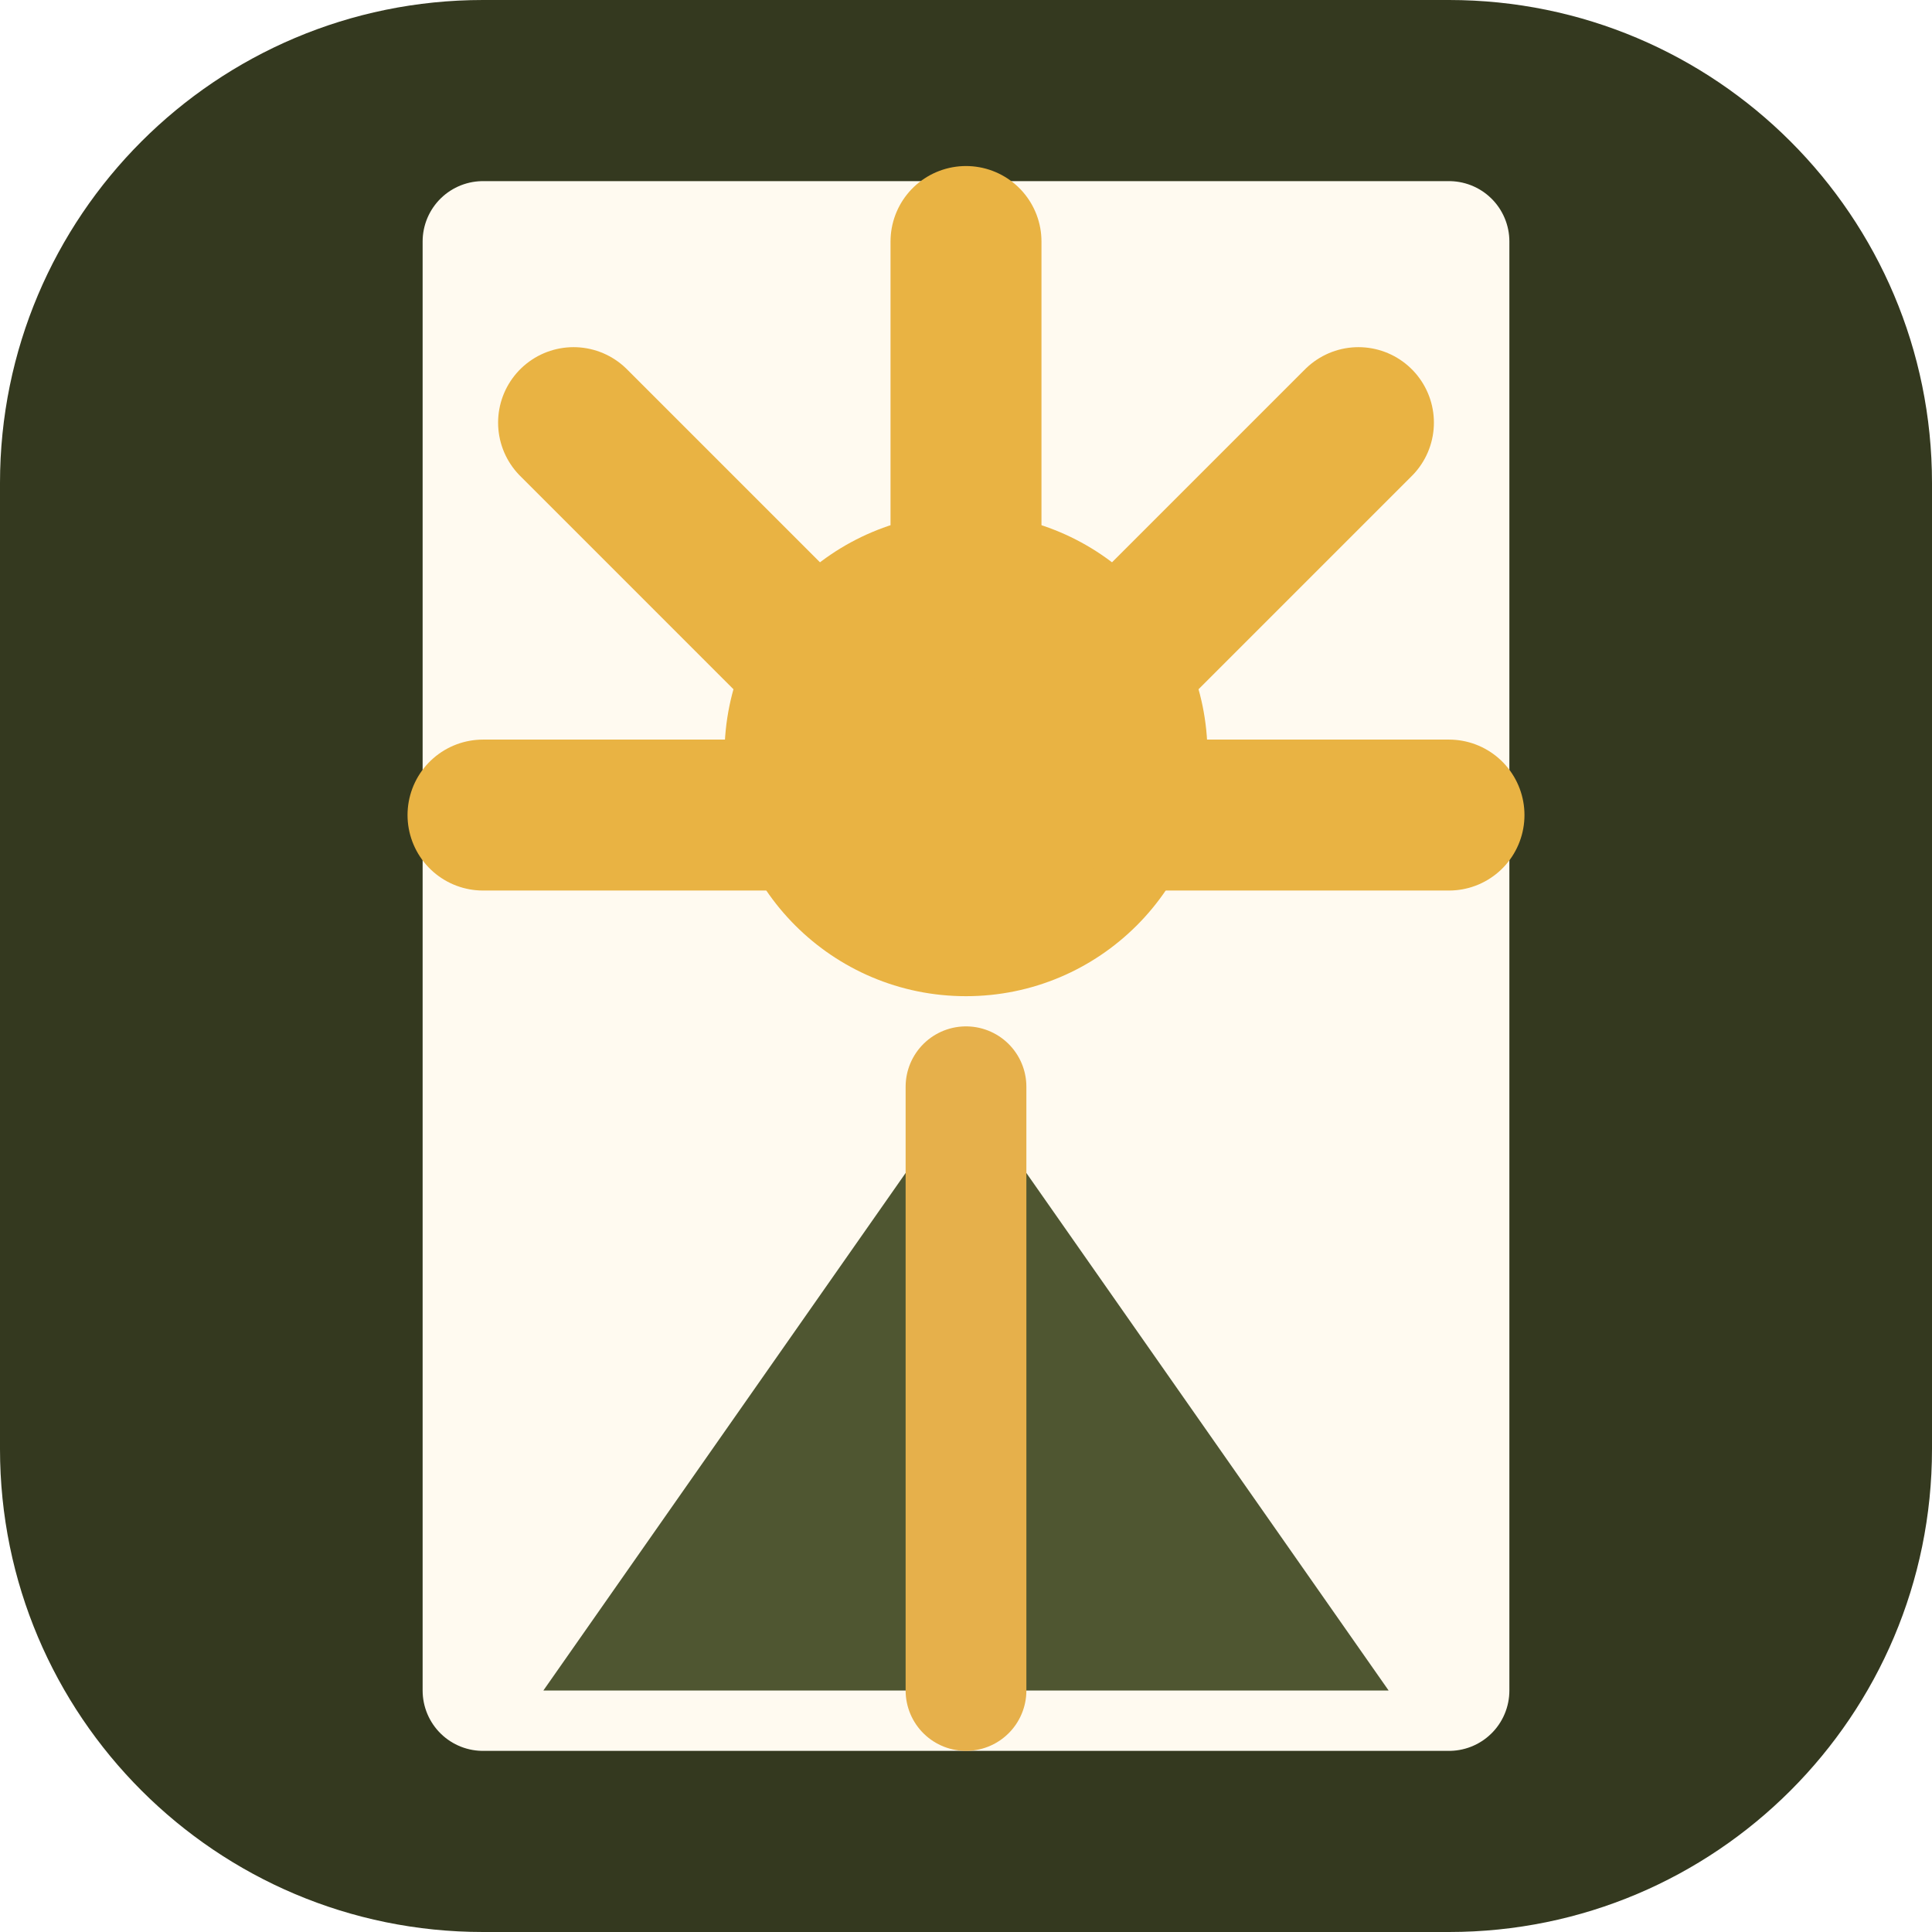
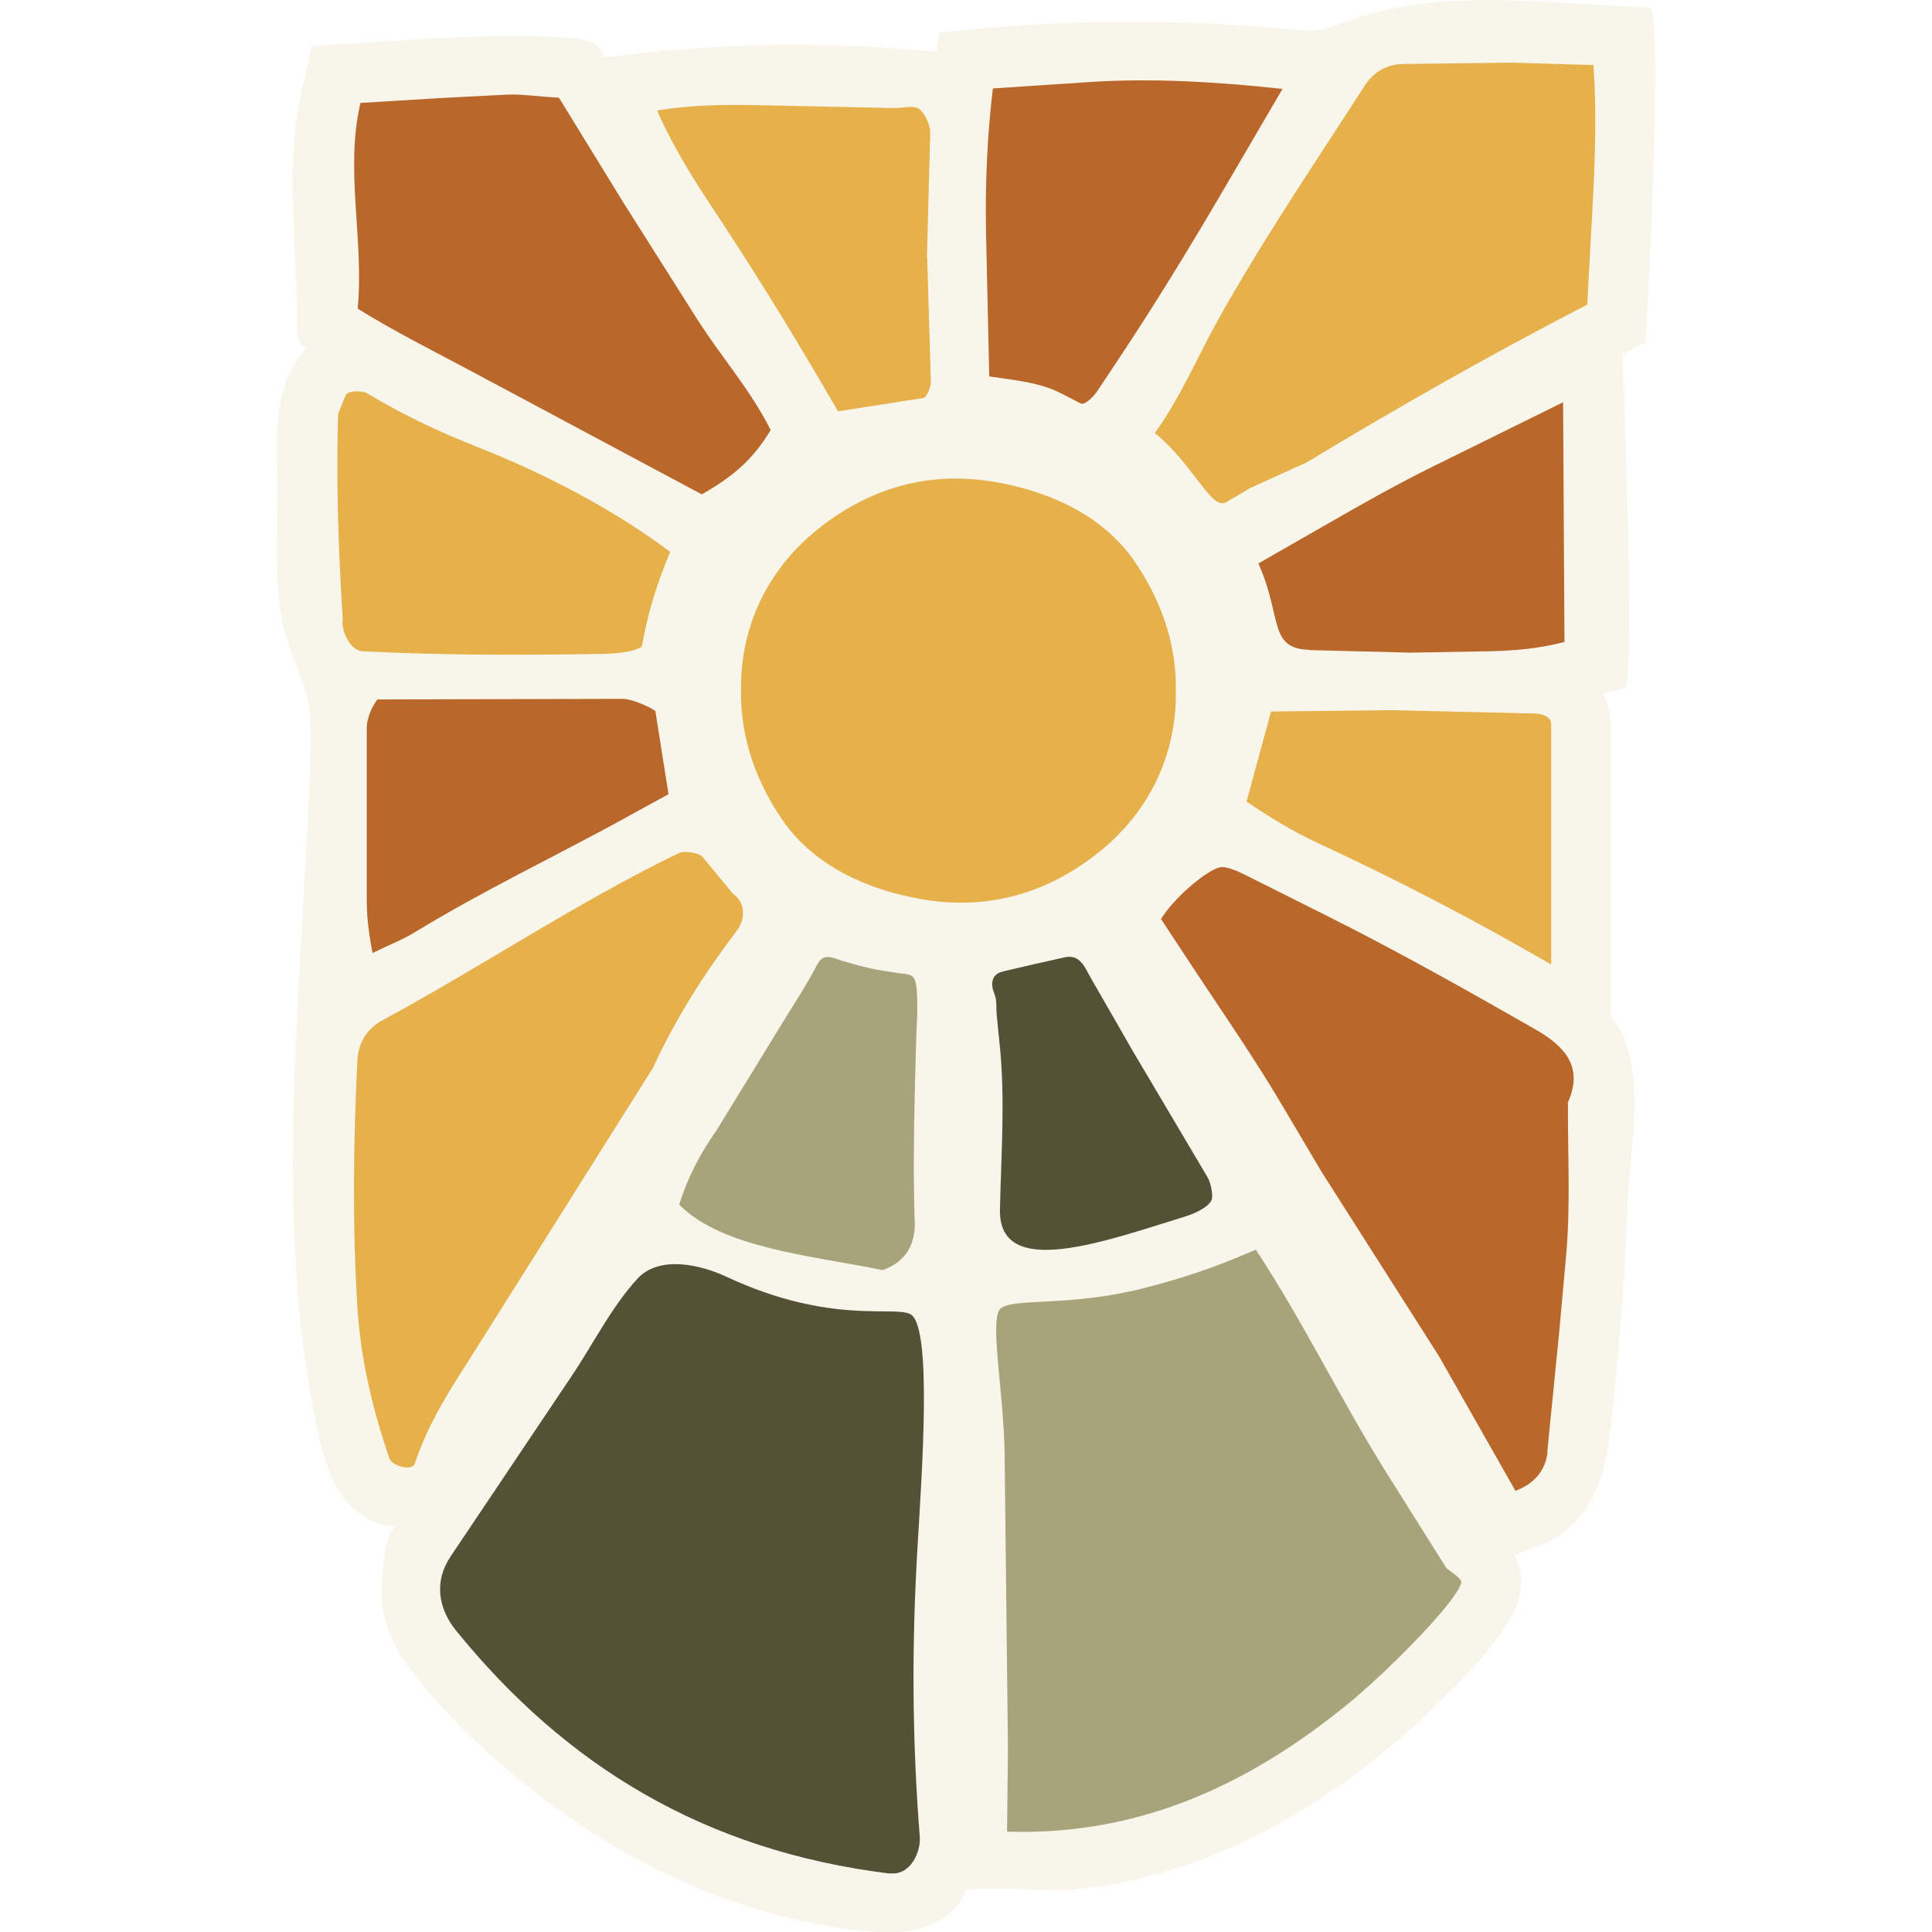
- <svg xmlns="http://www.w3.org/2000/svg" viewBox="0 0 64 64" role="img" aria-label="Aurora Residence">
-   <rect width="64" height="64" rx="16" fill="#34391f" />
-   <path d="M16 8h32v48H16z" fill="#fffaf0" />
-   <path d="M16 8h32v48H16z" fill="none" stroke="#fffaf0" stroke-width="4" stroke-linejoin="round" />
-   <circle cx="32" cy="25" r="8" fill="#e9b343" />
-   <path d="M32 8v12M19 14l8 8M45 14l-8 8M16 27h10M48 27H38" stroke="#e9b343" stroke-width="5" stroke-linecap="round" />
-   <path d="M18 56l14-20 14 20" fill="#4f5631" />
-   <path d="M32 36v20" stroke="#e6b04b" stroke-width="4" stroke-linecap="round" />
+ <svg xmlns="http://www.w3.org/2000/svg" id="Layer_1" version="1.1" viewBox="0 0 128 128">
+   <defs>
+     <style>
+       .st0 {
+         fill: #f8f5eb;
+       }
+ 
+       .st1 {
+         fill: #555136;
+       }
+ 
+       .st2 {
+         fill: #b9672a;
+       }
+ 
+       .st3 {
+         fill: #e6b04a;
+       }
+ 
+       .st4 {
+         fill: #a7a37b;
+       }
+     </style>
+   </defs>
+   <path class="st0" d="M109.65,4.03c-.03-2.13-.14-3.55-.4-3.55-6.4-.19-13.62-1.34-19.72.84-.71.25-1.41.55-2.15.65-.69.09-1.38.02-2.07-.04-7.67-.71-15.41-.64-23.06.23-.08.43-.16.85-.23,1.27-7.31-.71-14.7-.59-21.99.38-.14-.96-1.37-1.26-2.34-1.32-5.67-.33-11.36.23-17.02.57l-.67,2.88c-1.16,5-.28,10.58-.33,15.68,0,.58.12,1.32.69,1.43-2.13,2.12-2.1,5.49-2,8.27.13,3.62-.42,7.73.69,11.22.37,1.17.95,2.28,1.25,3.48.34,1.34.3,2.75.26,4.13-.44,14.54-2.62,30.33.49,44.66.32,1.47.7,2.96,1.55,4.2s2.26,2.18,3.76,2.1c-1.05.07-1.13,4.48-1.05,5.15.21,1.82,1.01,3.23,2.11,4.64,2.35,3.03,5.3,5.74,8.33,8.07,6.25,4.81,13.69,8.16,21.58,8.97,1.28.13,2.61.16,3.84-.23s2.37-1.25,2.81-2.46c.09-.26,6.25.03,7.14-.06,2.43-.24,4.85-.76,7.17-1.53,5.23-1.73,9.97-4.7,14.17-8.23.07-.06,7.36-6.26,8.19-9.56.26-1.01.15-1.96-.32-2.85l1.4-.51c3.55-1.28,4.55-4.3,4.96-7.77.58-4.93.95-9.87,1.13-14.82.14-3.79,1.46-9.42-1.09-12.63v-19.24c0-.21-.04-1.12-.53-2.09l1.42-.38c.81-.22-.11-20.43-.12-22.1.5-.27.99-.53,1.5-.79.12-1.37.72-12.72.66-18.64h0Z" />
+   <path class="st1" d="M58.96,124.13c-12.3-1.51-21.51-7.17-28.76-16.12-1.18-1.47-1.44-3.25-.36-4.87l7.99-11.91c1.46-2.16,2.61-4.53,4.37-6.48,1.45-1.62,4.21-.96,5.91-.17,6.97,3.26,11.21,1.87,12.24,2.51,1.43.89.71,10.72.45,15.21-.4,6.57-.38,12.84.14,19.42.07.87-.56,2.57-2,2.39h0Z" />
+   <path class="st4" d="M89.93,112.37c-6.6,5.55-14.07,9.28-23.21,8.98l.06-5.51-.22-19.44c-.05-4.26-1.08-9.18-.22-9.75.95-.65,4.62-.09,9.33-1.28,2.61-.66,4.83-1.39,7.53-2.58,3.24,4.93,5.66,10.03,8.73,14.9l3.89,6.19c.25.23,1.06.7.99.99-.32,1.25-4.62,5.58-6.9,7.5h0Z" />
+   <path class="st2" d="M102.53,96.18c-.12,1.23-.88,2.13-2.13,2.59l-5.06-8.91-7.8-12.25-2.7-4.56c-1.77-2.98-3.66-5.71-5.58-8.61l-2.34-3.55c.82-1.35,2.89-3.14,3.86-3.42.44-.13,1.36.31,1.83.55l5.17,2.59c4.78,2.39,9.27,4.92,13.91,7.57,1.97,1.12,3.25,2.5,2.19,4.85-.02,3.3.18,6.78-.12,10.15l-.44,4.88-.81,8.14h.02Z" />
+   <path class="st3" d="M27.47,96.97c-.17.52-1.51.16-1.68-.36-1.12-3.32-1.89-6.51-2.11-10-.34-5.5-.27-10.87,0-16.39.06-1.14.65-2.09,1.67-2.63,6.84-3.71,12.94-7.84,19.65-11.08.31-.15,1.3-.02,1.53.25l2.02,2.44c.88.64.84,1.7.25,2.48-2.19,2.9-4.02,5.77-5.54,9.07l-11.78,18.71c-1.53,2.42-3.06,4.66-4.01,7.54v-.02Z" />
+   <path class="st2" d="M46.49,32.75l-15.25-8.15c-2.53-1.35-5.13-2.65-7.54-4.15.42-4.72-.86-9.13.18-13.63l5.24-.32,4.47-.23c.94-.05,2.15.14,3.44.2l4.32,7.03,4.83,7.63c1.59,2.51,3.5,4.63,4.88,7.36-1.1,1.83-2.33,2.99-4.56,4.26h0Z" />
+   <path class="st3" d="M82.71,32.41l-1.47.86c-.98.58-2.15-2.48-4.73-4.58,1.71-2.37,2.78-4.96,4.15-7.43,2.45-4.4,5.18-8.54,7.93-12.77l1.85-2.85c.56-.85,1.4-1.38,2.54-1.4l7.17-.09,5.42.16c.22,3,.11,6.29-.06,9.39l-.35,6.48c-6.43,3.32-12.41,6.73-18.6,10.46l-3.86,1.75h0Z" />
+   <path class="st3" d="M75.13,37.14c-2.03-2.92-5.44-4.54-9.11-5.19-4.49-.8-8.5.39-11.96,3.21-3.3,2.69-4.99,6.48-4.96,10.39-.08,2.65.62,5.71,2.77,8.82,2.03,2.92,5.44,4.54,9.11,5.19,4.49.8,8.5-.39,11.96-3.21,3.3-2.69,4.99-6.48,4.96-10.39.08-2.65-.62-5.71-2.77-8.82Z" />
+   <path class="st2" d="M72.68,25.94c-.18.26-.79.94-1.08.79l-1.3-.67c-1.37-.71-2.96-.86-4.76-1.12l-.21-9.38c-.07-3.26.07-6.54.45-9.7l6.33-.42c4.2-.28,8.49-.02,12.86.45l-3.51,6c-2.43,4.17-4.9,8.23-7.59,12.26l-1.2,1.8h0Z" />
+   <path class="st3" d="M42.51,42.85c-.78.49-2.48.48-3.66.49-5.05.07-9.76.06-14.82-.19-.85-.04-1.45-1.4-1.32-2.13-.3-4.66-.44-9.04-.31-13.6l.5-1.23c.13-.32,1.1-.32,1.41-.14,2.44,1.46,4.73,2.54,7.36,3.58,4.54,1.81,8.83,4.03,12.73,6.93-.88,2.15-1.43,3.81-1.88,6.29h0Z" />
+   <path class="st3" d="M61.43,17.08l.24,8.27c0,.24-.26.98-.5,1.02l-1.23.19-4.42.69c-2.47-4.26-4.89-8.26-7.59-12.37-1.61-2.45-3.06-4.57-4.4-7.56,2.95-.47,5.43-.38,8.25-.32l7.44.16c.51,0,1.26-.17,1.59,0,.39.19.84,1.14.82,1.6l-.22,8.33h0Z" />
+   <path class="st4" d="M60.61,80.88c.04,1.48-.5,2.68-2.13,3.27-4.59-.95-10.63-1.44-13.48-4.34.55-1.78,1.39-3.39,2.47-4.92,1.52-2.48,3.05-4.96,4.57-7.45.69-1.12,1.41-2.21,2.02-3.38.1-.2.21-.4.38-.53.37-.28.9-.02,1.28.1.58.18,1.15.34,1.75.48.67.16,1.35.25,2.03.36.31.05.84.03,1.03.3.24.35.23,1.26.24,1.67.03.7-.04,1.41-.06,2.11-.04,1.37-.08,2.74-.11,4.12-.06,2.73-.09,5.47,0,8.2h0Z" />
+   <path class="st2" d="M41.38,54.22c-4.79,2.61-9.38,4.79-13.89,7.54-.81.5-1.54.76-2.81,1.38-.22-1.19-.38-2.26-.38-3.42v-11.53c0-.56.32-1.37.71-1.85l16.26-.04c.56,0,1.8.53,2.15.81l.87,5.51-2.93,1.6h0Z" />
+   <path class="st3" d="M102.77,48.03v15.87c-5.17-2.99-10.08-5.55-15.34-7.99-1.73-.8-3.36-1.78-4.84-2.81l1.62-5.96,7.98-.09,8.9.21c.62,0,1.68-.04,1.68.77h0Z" />
+   <path class="st2" d="M86.73,43.05c-2.72-.07-1.77-2.2-3.36-5.72l4.96-2.84c2.26-1.3,4.35-2.47,6.68-3.62l8.55-4.22.09,15.88c-1.66.44-3.33.59-5.1.62l-5.09.09-6.72-.17h0Z" />
+   <path class="st1" d="M80.26,79.51c-.15.41-.99.85-1.63,1.05-5.44,1.69-12.48,4.27-12.38-.42.08-3.79.36-7.37-.03-11.05-.07-.64-.13-1.28-.19-1.92-.03-.32,0-.67-.05-.97-.04-.28-.19-.53-.23-.8s0-.58.2-.78c.18-.19.45-.25.71-.31,1.29-.3,2.57-.6,3.86-.88,1.07-.25,1.36.7,1.81,1.47s.86,1.51,1.3,2.26c.58.99,1.13,2,1.72,2.98l4.65,7.85c.2.34.4,1.18.27,1.52Z" />
</svg>
